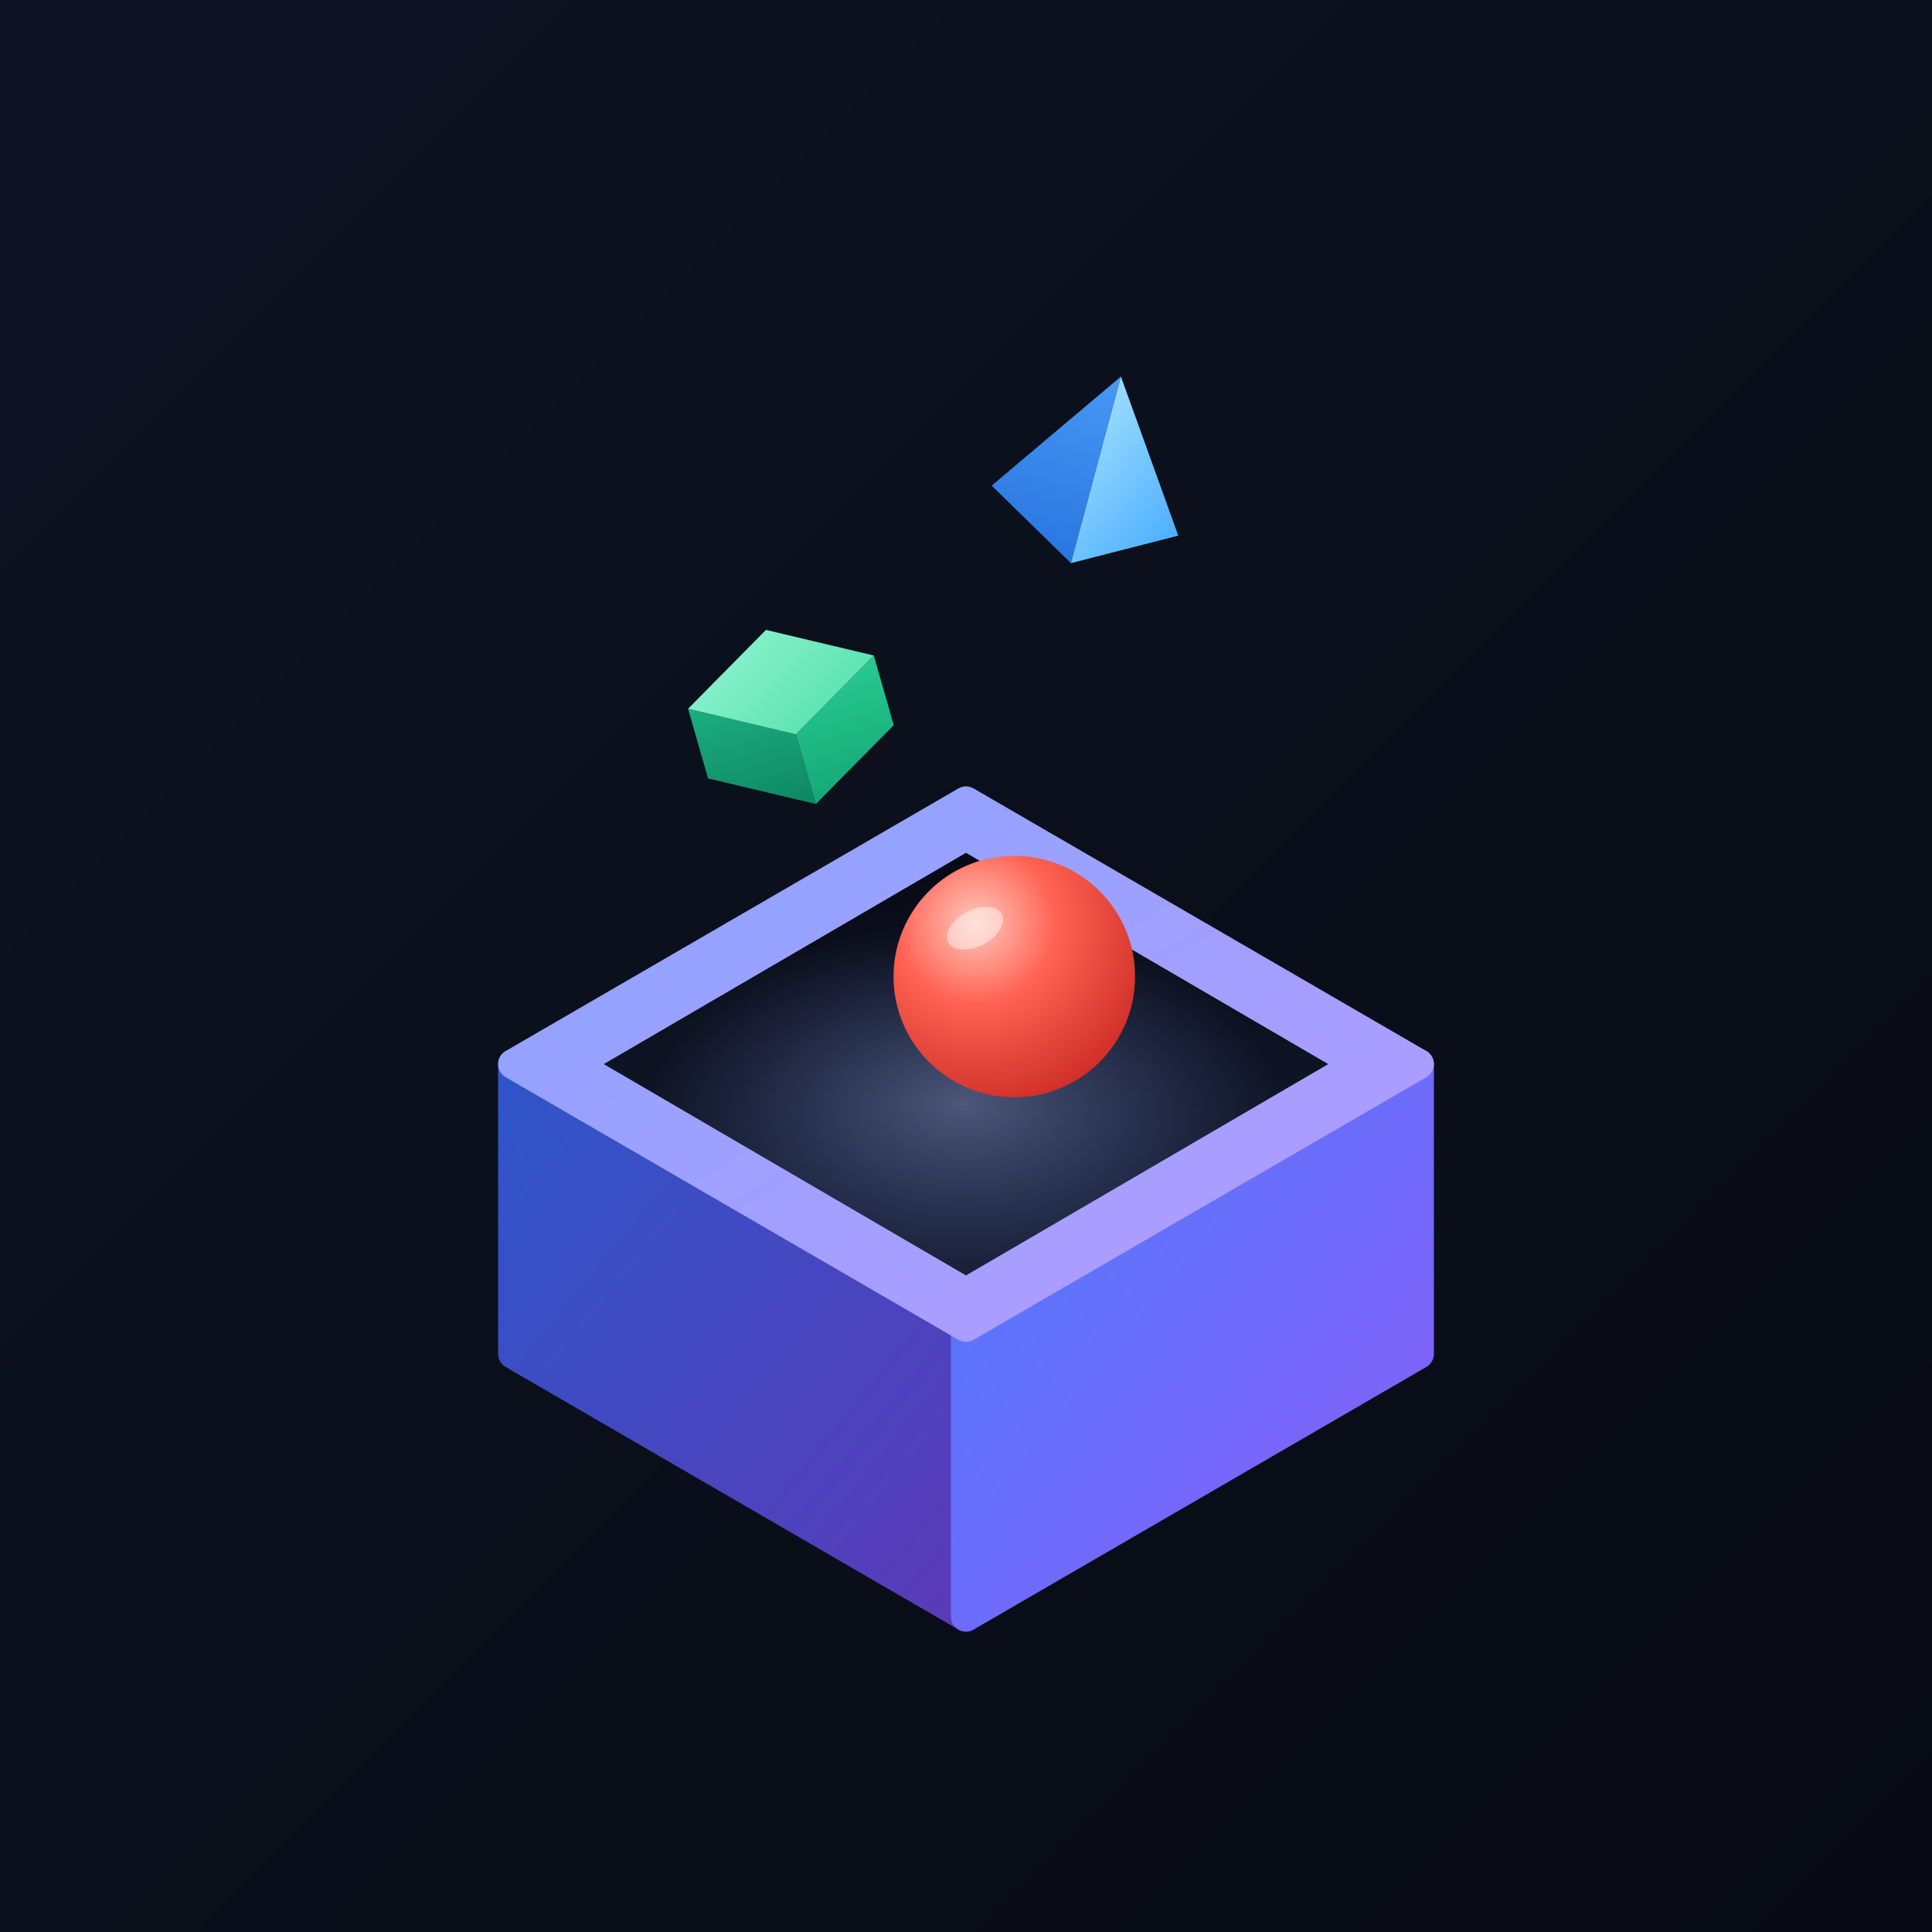
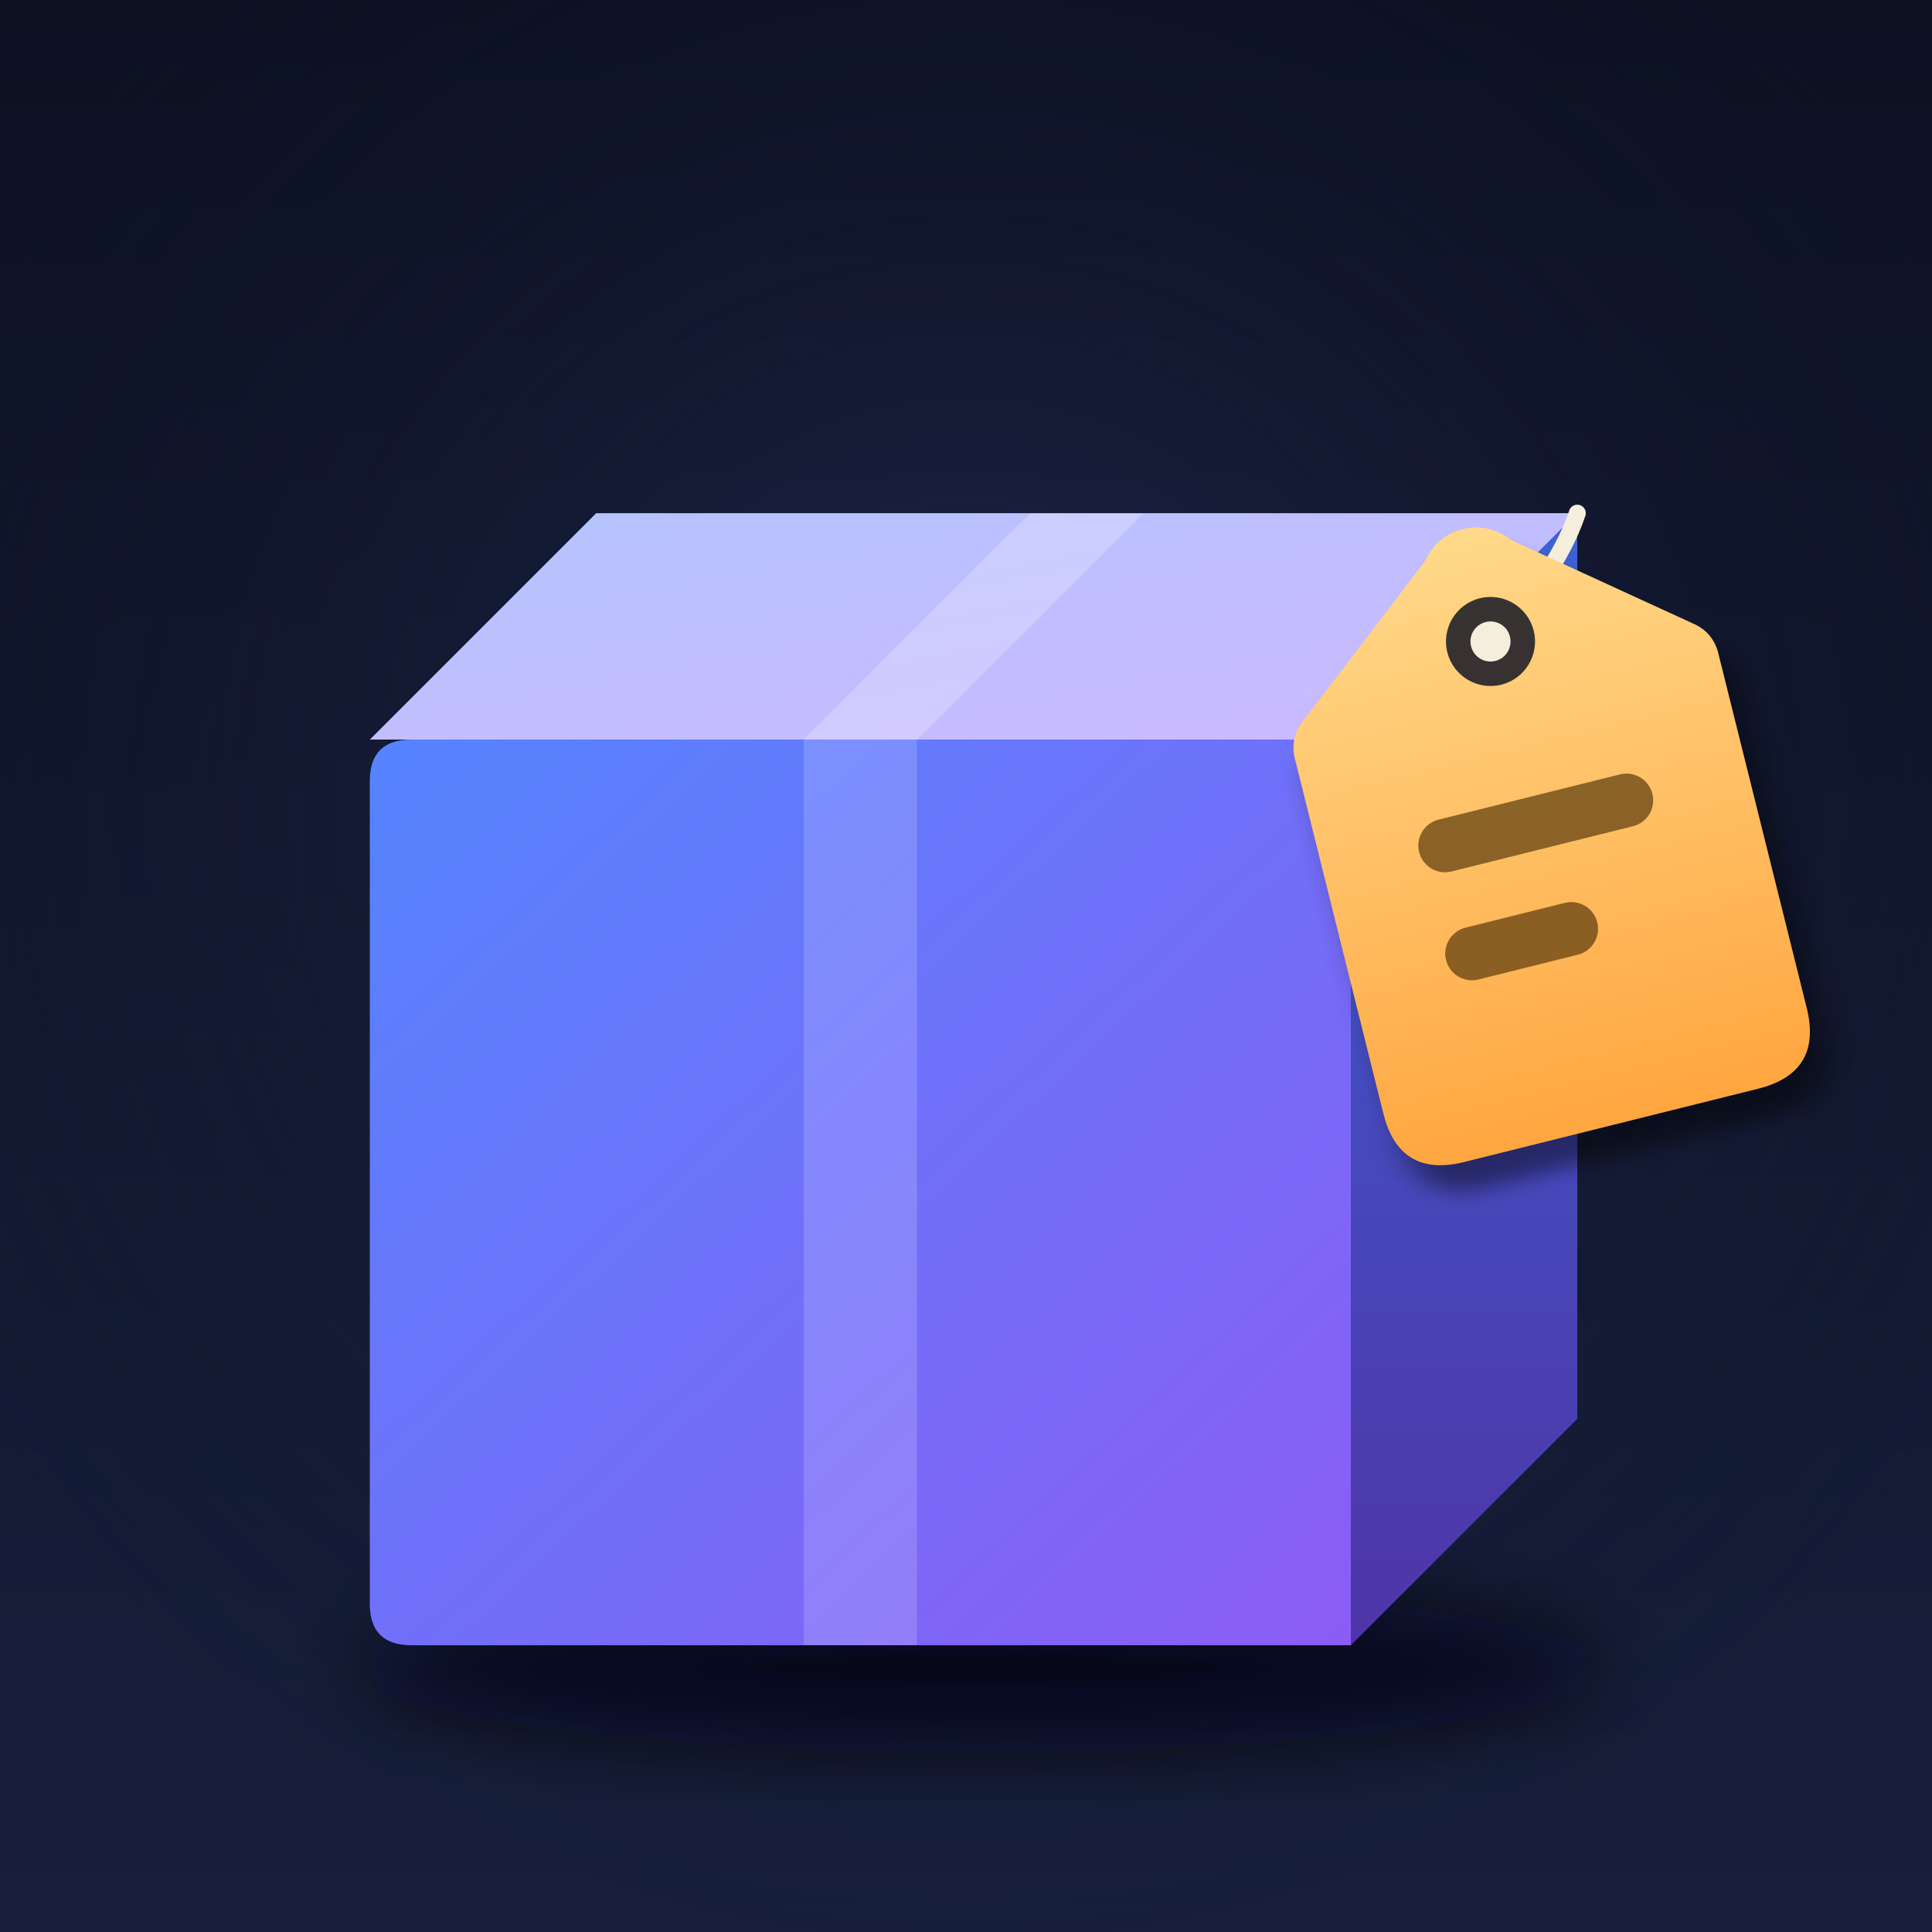
<svg xmlns="http://www.w3.org/2000/svg" viewBox="0 0 512 512" width="512" height="512" role="img" aria-label="BoxMind">
  <defs>
-     <linearGradient id="iRim" x1="0" y1="0" x2="1" y2="1">
-       <stop offset="0" stop-color="#8CA4FF" />
-       <stop offset="1" stop-color="#B49BFF" />
-     </linearGradient>
-     <linearGradient id="iRight" x1="0" y1="0" x2="1" y2="1">
-       <stop offset="0" stop-color="#4D7CFE" />
+     <linearGradient id="ifront" x1="0" y1="0" x2="1" y2="1">
+       <stop offset="0" stop-color="#5584FF" />
      <stop offset="1" stop-color="#8B5CF6" />
    </linearGradient>
-     <linearGradient id="iLeft" x1="0" y1="0" x2="1" y2="1">
-       <stop offset="0" stop-color="#2F55C9" />
-       <stop offset="1" stop-color="#5B3AB8" />
+     <linearGradient id="iside" x1="0" y1="0" x2="0" y2="1">
+       <stop offset="0" stop-color="#3C63D6" />
+       <stop offset="1" stop-color="#4E35A8" />
    </linearGradient>
-     <linearGradient id="iVoid" x1="0" y1="0" x2="0" y2="1">
-       <stop offset="0" stop-color="#070A14" />
-       <stop offset="1" stop-color="#161D33" />
+     <linearGradient id="itop" x1="0" y1="0" x2="1" y2="1">
+       <stop offset="0" stop-color="#B4C4FF" />
+       <stop offset="1" stop-color="#CDB8FF" />
    </linearGradient>
-     <radialGradient id="iGlow" cx=".5" cy=".5" r=".5">
-       <stop offset="0" stop-color="#AFC2FF" stop-opacity=".38" />
-       <stop offset="1" stop-color="#7C9BFF" stop-opacity="0" />
+     <linearGradient id="itag" x1="0" y1="0" x2="0" y2="1">
+       <stop offset="0" stop-color="#FFD98A" />
+       <stop offset="1" stop-color="#FFA640" />
+     </linearGradient>
+     <filter id="itagShadow" x="-30%" y="-30%" width="160%" height="160%">
+       <feGaussianBlur stdDeviation="6" />
+     </filter>
+     <linearGradient id="ibg" x1="0" y1="0" x2="0" y2="1">
+       <stop offset="0" stop-color="#0C1122" />
+       <stop offset="1" stop-color="#171F3C" />
+     </linearGradient>
+     <radialGradient id="ivig" cx=".5" cy=".42" r=".6">
+       <stop offset="0" stop-color="#2A3566" stop-opacity=".55" />
+       <stop offset="1" stop-color="#0C1122" stop-opacity="0" />
    </radialGradient>
-     <radialGradient id="iSphere" cx=".34" cy=".28" r=".8">
-       <stop offset="0" stop-color="#FFC9BE" />
-       <stop offset=".42" stop-color="#FF6152" />
-       <stop offset="1" stop-color="#CC2C26" />
-     </radialGradient>
-     <linearGradient id="iCubeTop" x1="0" y1="0" x2="1" y2="1">
-       <stop offset="0" stop-color="#93F5D1" />
-       <stop offset="1" stop-color="#4FDFA9" />
-     </linearGradient>
-     <linearGradient id="iCubeR" x1="0" y1="0" x2="0" y2="1">
-       <stop offset="0" stop-color="#28C990" />
-       <stop offset="1" stop-color="#15A877" />
-     </linearGradient>
-     <linearGradient id="iCubeL" x1="0" y1="0" x2="0" y2="1">
-       <stop offset="0" stop-color="#1CAE7E" />
-       <stop offset="1" stop-color="#0E8760" />
-     </linearGradient>
-     <linearGradient id="iPyrR" x1="0" y1="0" x2="1" y2="1">
-       <stop offset="0" stop-color="#9BDCFF" />
-       <stop offset="1" stop-color="#3FA8FF" />
-     </linearGradient>
-     <linearGradient id="iPyrL" x1="0" y1="0" x2="0" y2="1">
-       <stop offset="0" stop-color="#4699F5" />
-       <stop offset="1" stop-color="#2A76E0" />
-     </linearGradient>
-     <clipPath id="iInner">
-       <polygon points="256,217 376,287 256,357 136,287" />
-     </clipPath>
-     <linearGradient id="iBg" x1="0" y1="0" x2="1" y2="1">
-       <stop offset="0" stop-color="#0E1424" />
-       <stop offset="1" stop-color="#070A12" />
-     </linearGradient>
+     <filter id="isoft" x="-30%" y="-30%" width="160%" height="160%">
+       <feGaussianBlur stdDeviation="11" />
+     </filter>
  </defs>
-   <rect width="512" height="512" fill="url(#iBg)" />
-   <g transform="translate(256 262) scale(0.8) translate(-256 -262)">
-     <polygon points="106,287 256,374 256,470 106,383" fill="url(#iLeft)" stroke="url(#iLeft)" stroke-width="10" stroke-linejoin="round" />
-     <polygon points="256,374 406,287 406,383 256,470" fill="url(#iRight)" stroke="url(#iRight)" stroke-width="10" stroke-linejoin="round" />
-     <polygon points="256,200 406,287 256,374 106,287" fill="url(#iRim)" stroke="url(#iRim)" stroke-width="10" stroke-linejoin="round" />
-     <polygon points="256,217 376,287 256,357 136,287" fill="url(#iVoid)" />
-     <g clip-path="url(#iInner)">
-       <ellipse cx="256" cy="300" rx="104" ry="60" fill="url(#iGlow)" />
-     </g>
-     <g transform="rotate(15 298 94)">
-       <polygon points="298,58 266,104 298,122" fill="url(#iPyrL)" />
-       <polygon points="298,58 330,104 298,122" fill="url(#iPyrR)" />
-     </g>
-     <g transform="rotate(-16 198 172)">
-       <polygon points="166,160 198,178 198,202 166,184" fill="url(#iCubeL)" />
-       <polygon points="198,178 230,160 230,184 198,202" fill="url(#iCubeR)" />
-       <polygon points="198,142 230,160 198,178 166,160" fill="url(#iCubeTop)" />
-     </g>
-     <circle cx="272" cy="258" r="40" fill="url(#iSphere)" />
-     <ellipse cx="259" cy="242" rx="10" ry="6" fill="#FFFFFF" opacity=".45" transform="rotate(-28 259 242)" />
+   <rect width="512" height="512" fill="url(#ibg)" />
+   <rect width="512" height="512" fill="url(#ivig)" />
+   <ellipse cx="260" cy="442" rx="165" ry="22" fill="#05070F" fill-opacity=".7" filter="url(#isoft)" />
+   <polygon points="98,196 358,196 418,136 158,136" fill="url(#itop)" />
+   <polygon points="358,196 418,136 418,376 358,436" fill="url(#iside)" />
+   <path d="M109,196 H358 V436 H109 Q98,436 98,425 V207 Q98,196 109,196 Z" fill="url(#ifront)" />
+   <polygon points="213,196 243,196 303,136 273,136" fill="#FFFFFF" fill-opacity=".22" />
+   <rect x="213" y="196" width="30" height="240" fill="#FFFFFF" fill-opacity=".16" />
+   <g transform="translate(400,177) rotate(-14) scale(0.59) translate(-98,-52)">
+     <path d="M98,0 Q110,0 118,10 L188,66 Q196,72 196,82 V246 Q196,276 166,276 H30 Q0,276 0,246 V82 Q0,72 8,66 L78,10 Q86,0 98,0 Z" fill="#05070F" fill-opacity=".45" filter="url(#itagShadow)" />
+   </g>
+   <path d="M418,136 C 414,148 405,160 395,170" fill="none" stroke="#F6EEDC" stroke-width="4.5" stroke-linecap="round" />
+   <g transform="translate(395,170) rotate(-14) scale(0.59) translate(-98,-52)">
+     <path d="M98,0 Q110,0 118,10 L188,66 Q196,72 196,82 V246 Q196,276 166,276 H30 Q0,276 0,246 V82 Q0,72 8,66 L78,10 Q86,0 98,0 Z" fill="url(#itag)" />
+     <circle cx="98" cy="52" r="20" fill="#0C1122" fill-opacity=".82" />
+     <circle cx="98" cy="52" r="9" fill="#F6EEDC" />
+     <rect x="44" y="124" width="108" height="24" rx="12" fill="#5A3A0E" fill-opacity=".7" />
+     <rect x="44" y="174" width="70" height="24" rx="12" fill="#5A3A0E" fill-opacity=".7" />
  </g>
</svg>
